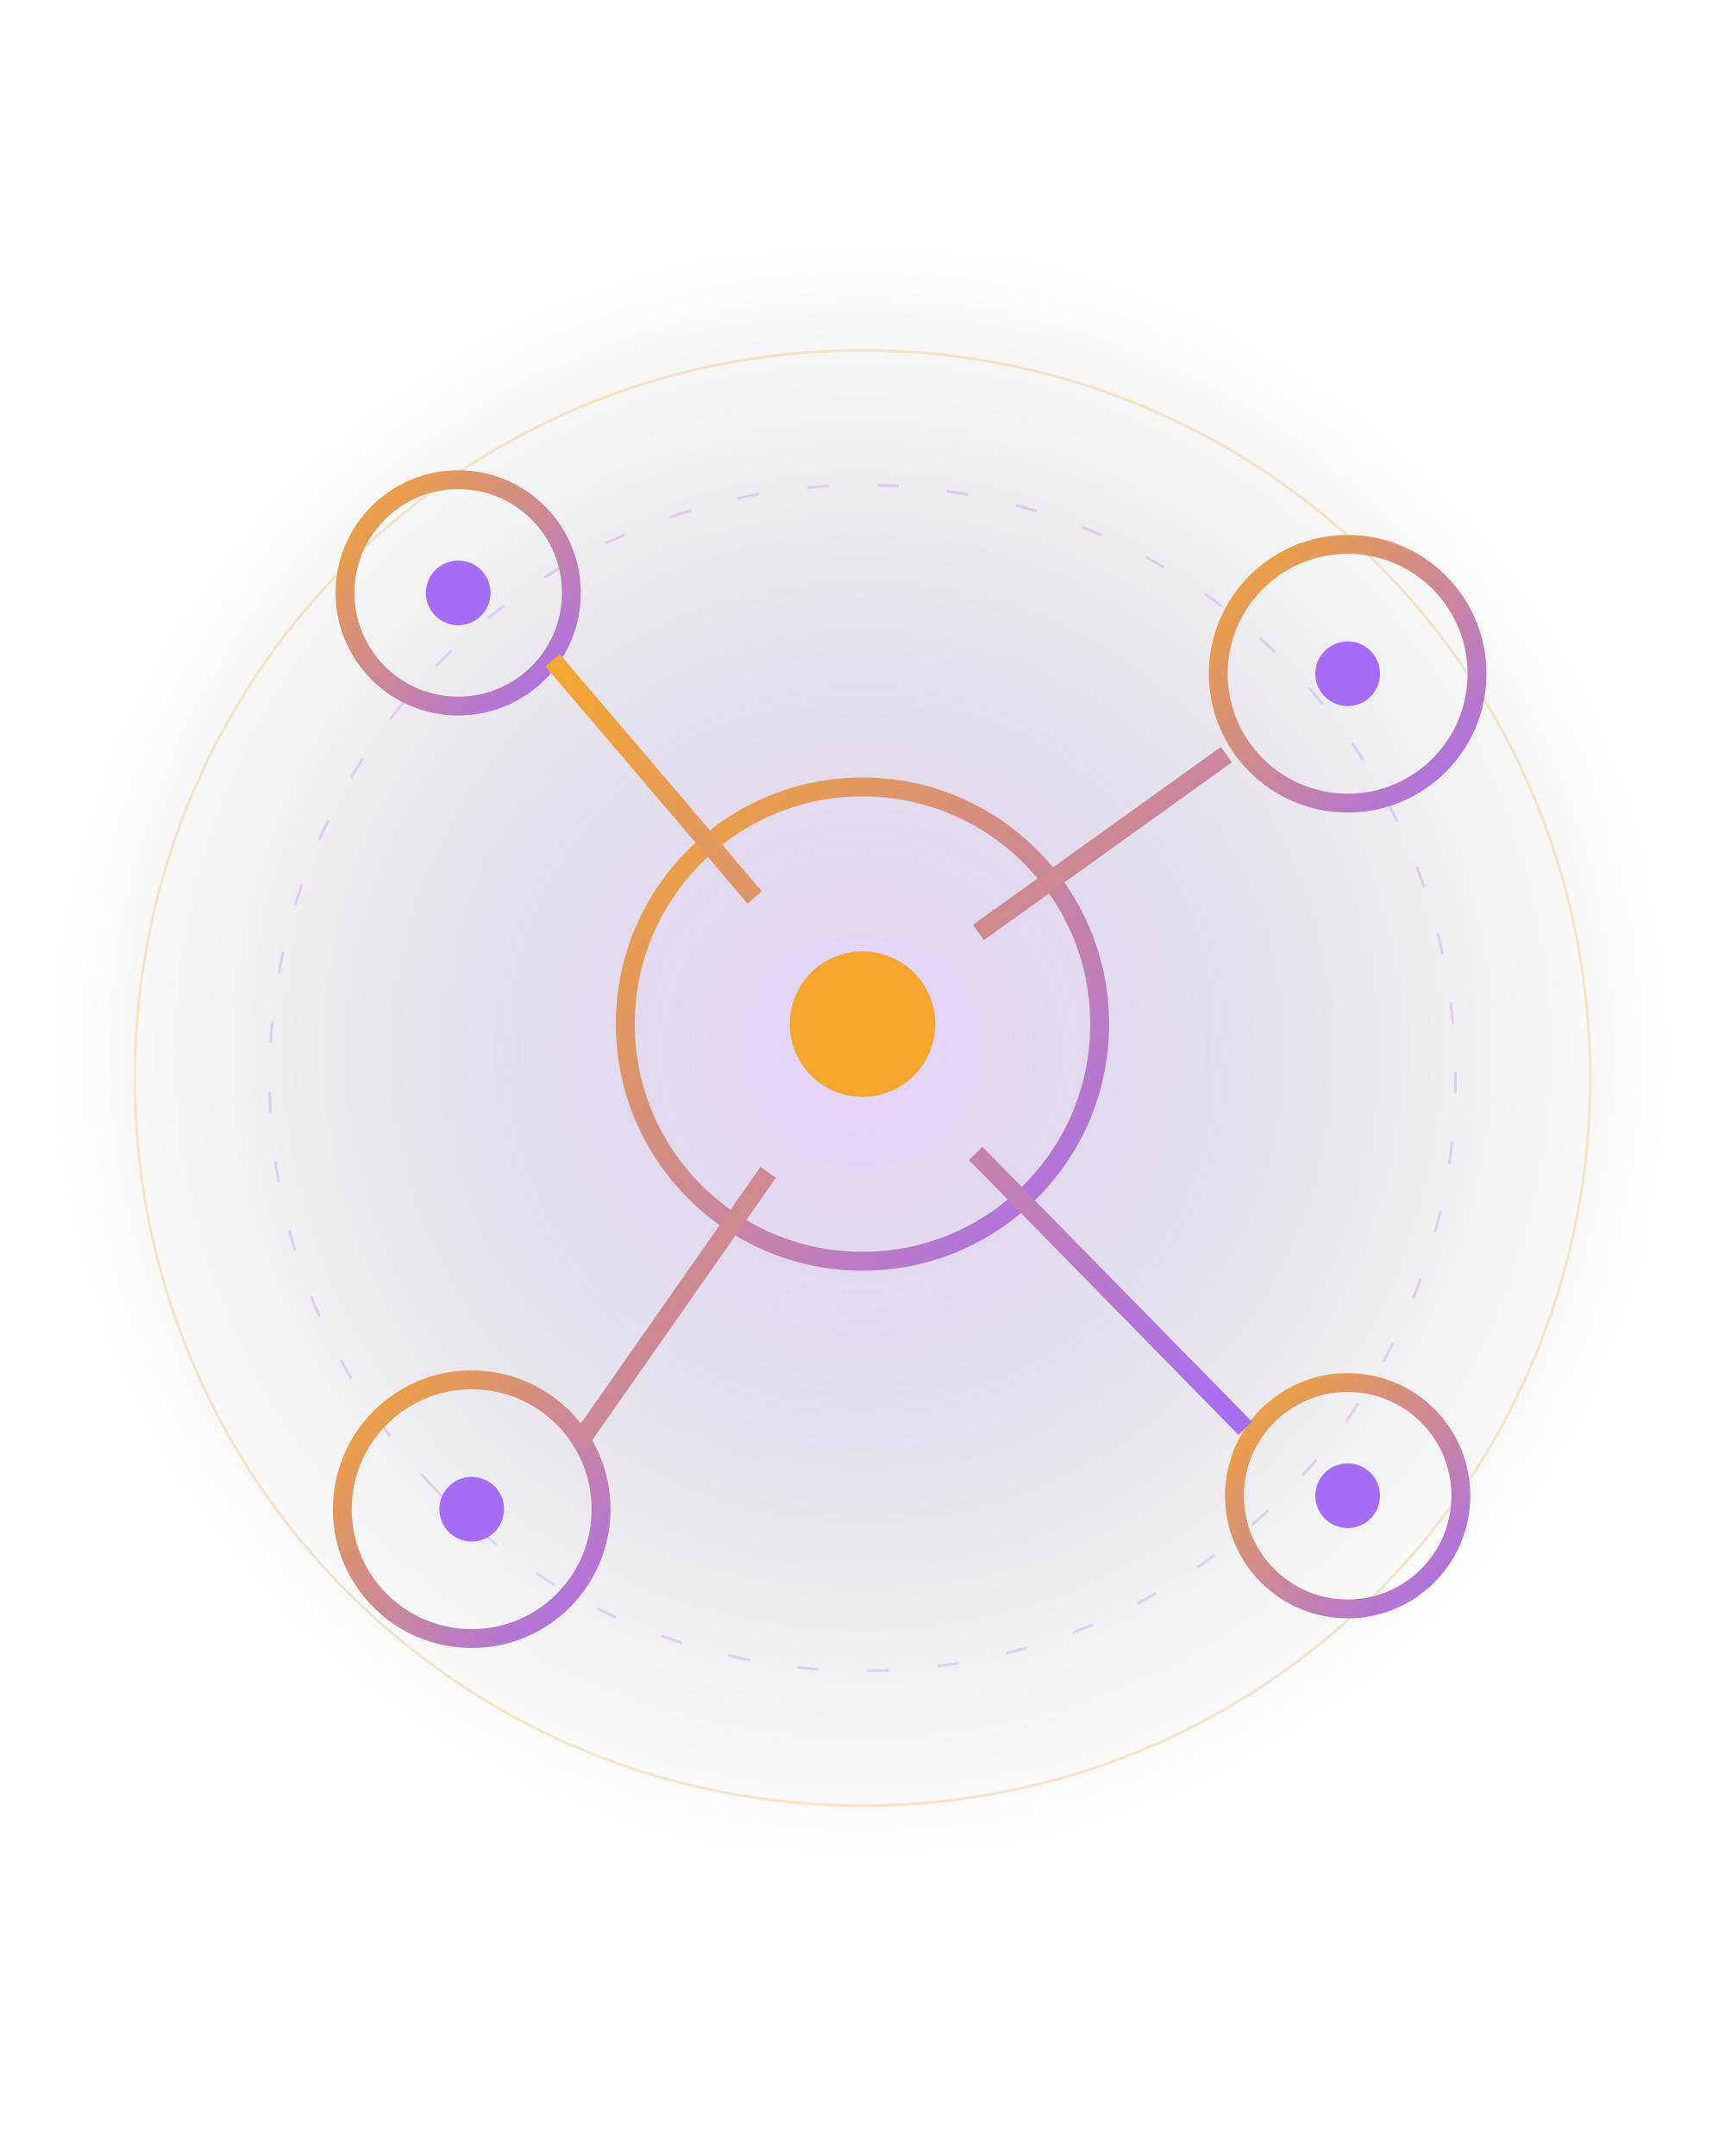
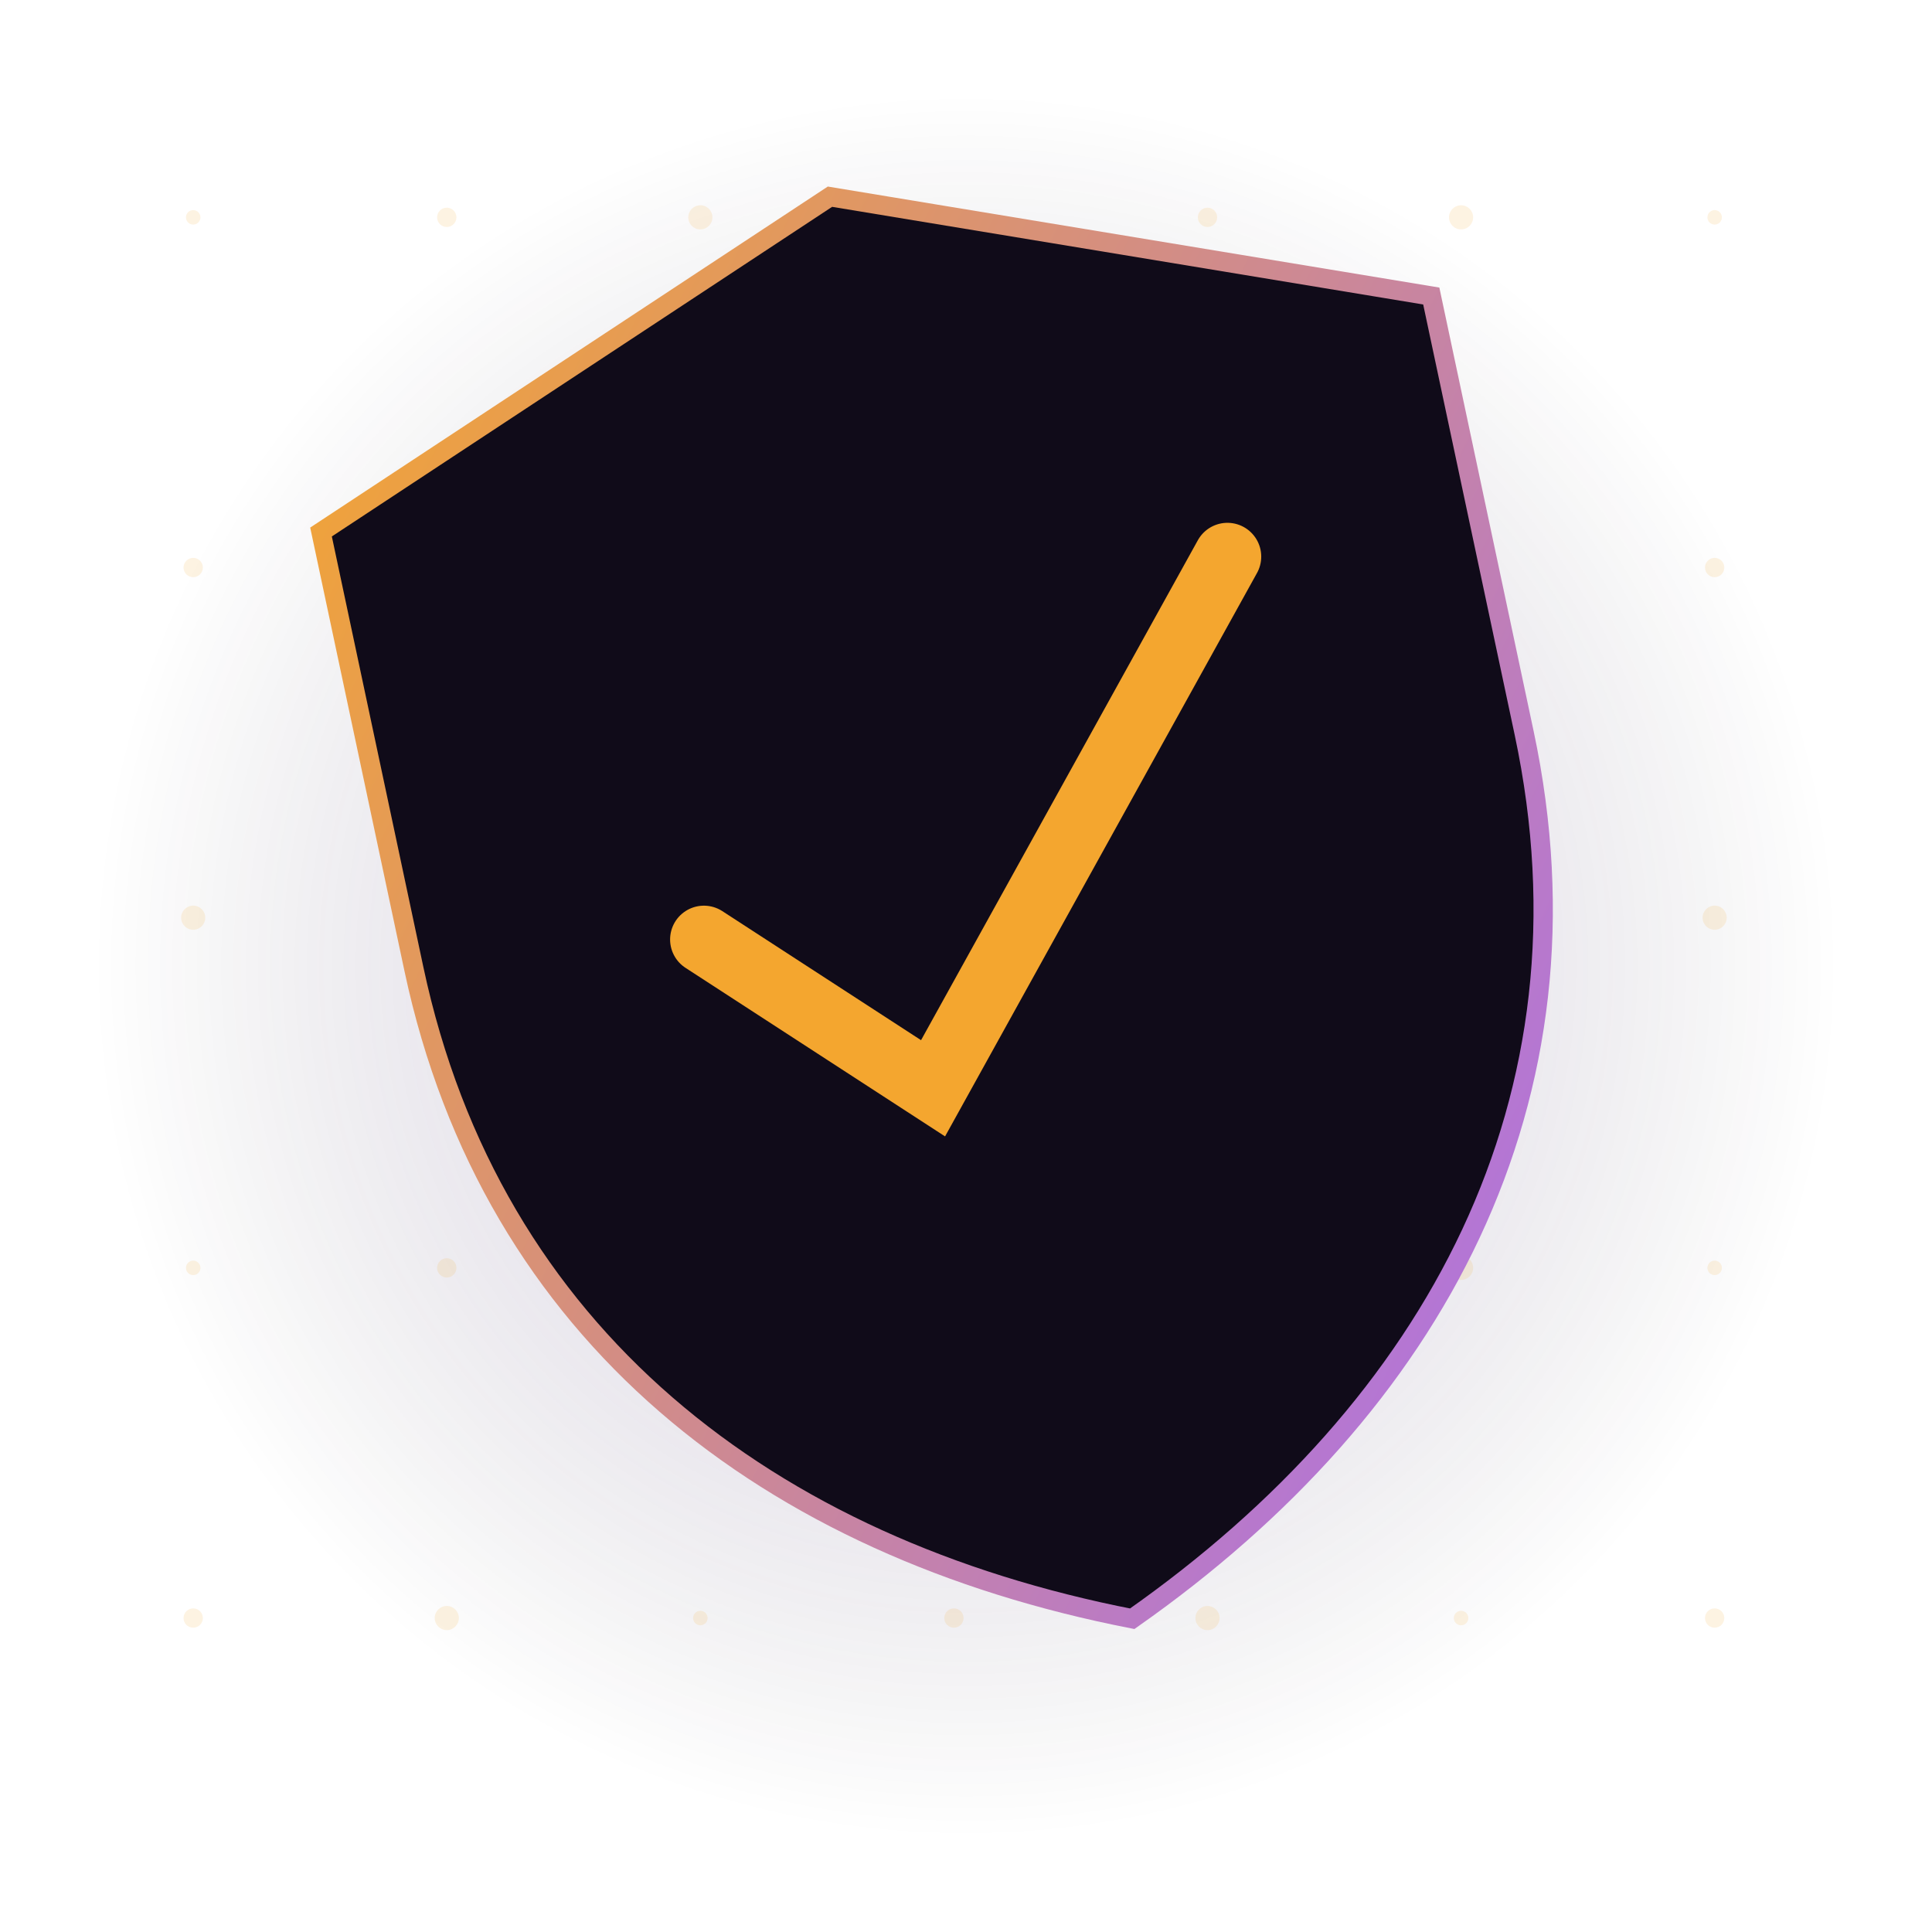
- <svg xmlns="http://www.w3.org/2000/svg" viewBox="0 0 640 800">
+ <svg xmlns="http://www.w3.org/2000/svg" viewBox="0 0 800 800">
  <defs>
    <linearGradient id="g" x1="0" y1="0" x2="1" y2="1">
      <stop stop-color="#f4a62f" />
      <stop offset="1" stop-color="#a76cf6" />
    </linearGradient>
    <radialGradient id="r">
-       <stop stop-color="#a76cf6" stop-opacity=".3" />
+       <stop stop-color="#a76cf6" stop-opacity=".28" />
      <stop offset="1" stop-color="#08070d" stop-opacity="0" />
    </radialGradient>
+     <filter id="glow">
+       <feGaussianBlur stdDeviation="8" result="b" />
+       <feMerge>
+         <feMergeNode in="b" />
+         <feMergeNode in="SourceGraphic" />
+       </feMerge>
+     </filter>
  </defs>
-   <circle cx="320" cy="390" r="300" fill="url(#r)" />
-   <g opacity=".24" transform="rotate(136 320 400)">
-     <circle cx="320" cy="400" r="270" fill="none" stroke="#f4a62f" />
-     <circle cx="320" cy="400" r="220" fill="none" stroke="#a76cf6" stroke-dasharray="8 18" />
+   <circle cx="400" cy="400" r="360" fill="url(#r)" />
+   <g fill="#f4a62f" opacity=".14">
+     <circle cx="80" cy="90" r="3" />
+     <circle cx="185" cy="90" r="4" />
+     <circle cx="290" cy="90" r="5" />
+     <circle cx="395" cy="90" r="3" />
+     <circle cx="500" cy="90" r="4" />
+     <circle cx="605" cy="90" r="5" />
+     <circle cx="710" cy="90" r="3" />
+     <circle cx="80" cy="235" r="4" />
+     <circle cx="185" cy="235" r="5" />
+     <circle cx="290" cy="235" r="3" />
+     <circle cx="395" cy="235" r="4" />
+     <circle cx="500" cy="235" r="5" />
+     <circle cx="605" cy="235" r="3" />
+     <circle cx="710" cy="235" r="4" />
+     <circle cx="80" cy="380" r="5" />
+     <circle cx="185" cy="380" r="3" />
+     <circle cx="290" cy="380" r="4" />
+     <circle cx="395" cy="380" r="5" />
+     <circle cx="500" cy="380" r="3" />
+     <circle cx="605" cy="380" r="4" />
+     <circle cx="710" cy="380" r="5" />
+     <circle cx="80" cy="525" r="3" />
+     <circle cx="185" cy="525" r="4" />
+     <circle cx="290" cy="525" r="5" />
+     <circle cx="395" cy="525" r="3" />
+     <circle cx="500" cy="525" r="4" />
+     <circle cx="605" cy="525" r="5" />
+     <circle cx="710" cy="525" r="3" />
+     <circle cx="80" cy="670" r="4" />
+     <circle cx="185" cy="670" r="5" />
+     <circle cx="290" cy="670" r="3" />
+     <circle cx="395" cy="670" r="4" />
+     <circle cx="500" cy="670" r="5" />
+     <circle cx="605" cy="670" r="3" />
+     <circle cx="710" cy="670" r="4" />
  </g>
-   <g fill="none" stroke="url(#g)" stroke-width="7">
-     <circle cx="320" cy="380" r="88" />
-     <circle cx="170" cy="220" r="42" />
-     <circle cx="500" cy="250" r="48" />
-     <circle cx="175" cy="560" r="48" />
-     <circle cx="500" cy="555" r="42" />
-     <path d="M205 245l75 88M455 280l-92 66M215 535l70-100M462 530l-100-102" />
-   </g>
-   <circle cx="320" cy="380" r="27" fill="#f4a62f" />
-   <g fill="#a76cf6">
-     <circle cx="170" cy="220" r="12" />
-     <circle cx="500" cy="250" r="12" />
-     <circle cx="175" cy="560" r="12" />
-     <circle cx="500" cy="555" r="12" />
+   <g transform="translate(5 -30) rotate(-12 400 400)">
+     <path d="M400 105l235 92v185c0 155-94 265-235 325-141-60-235-170-235-325V197z" fill="#100b19" stroke="url(#g)" stroke-width="8" />
+     <path d="M285 395l80 80 165-190" fill="none" stroke="#f4a62f" stroke-width="28" stroke-linecap="round" />
  </g>
</svg>
